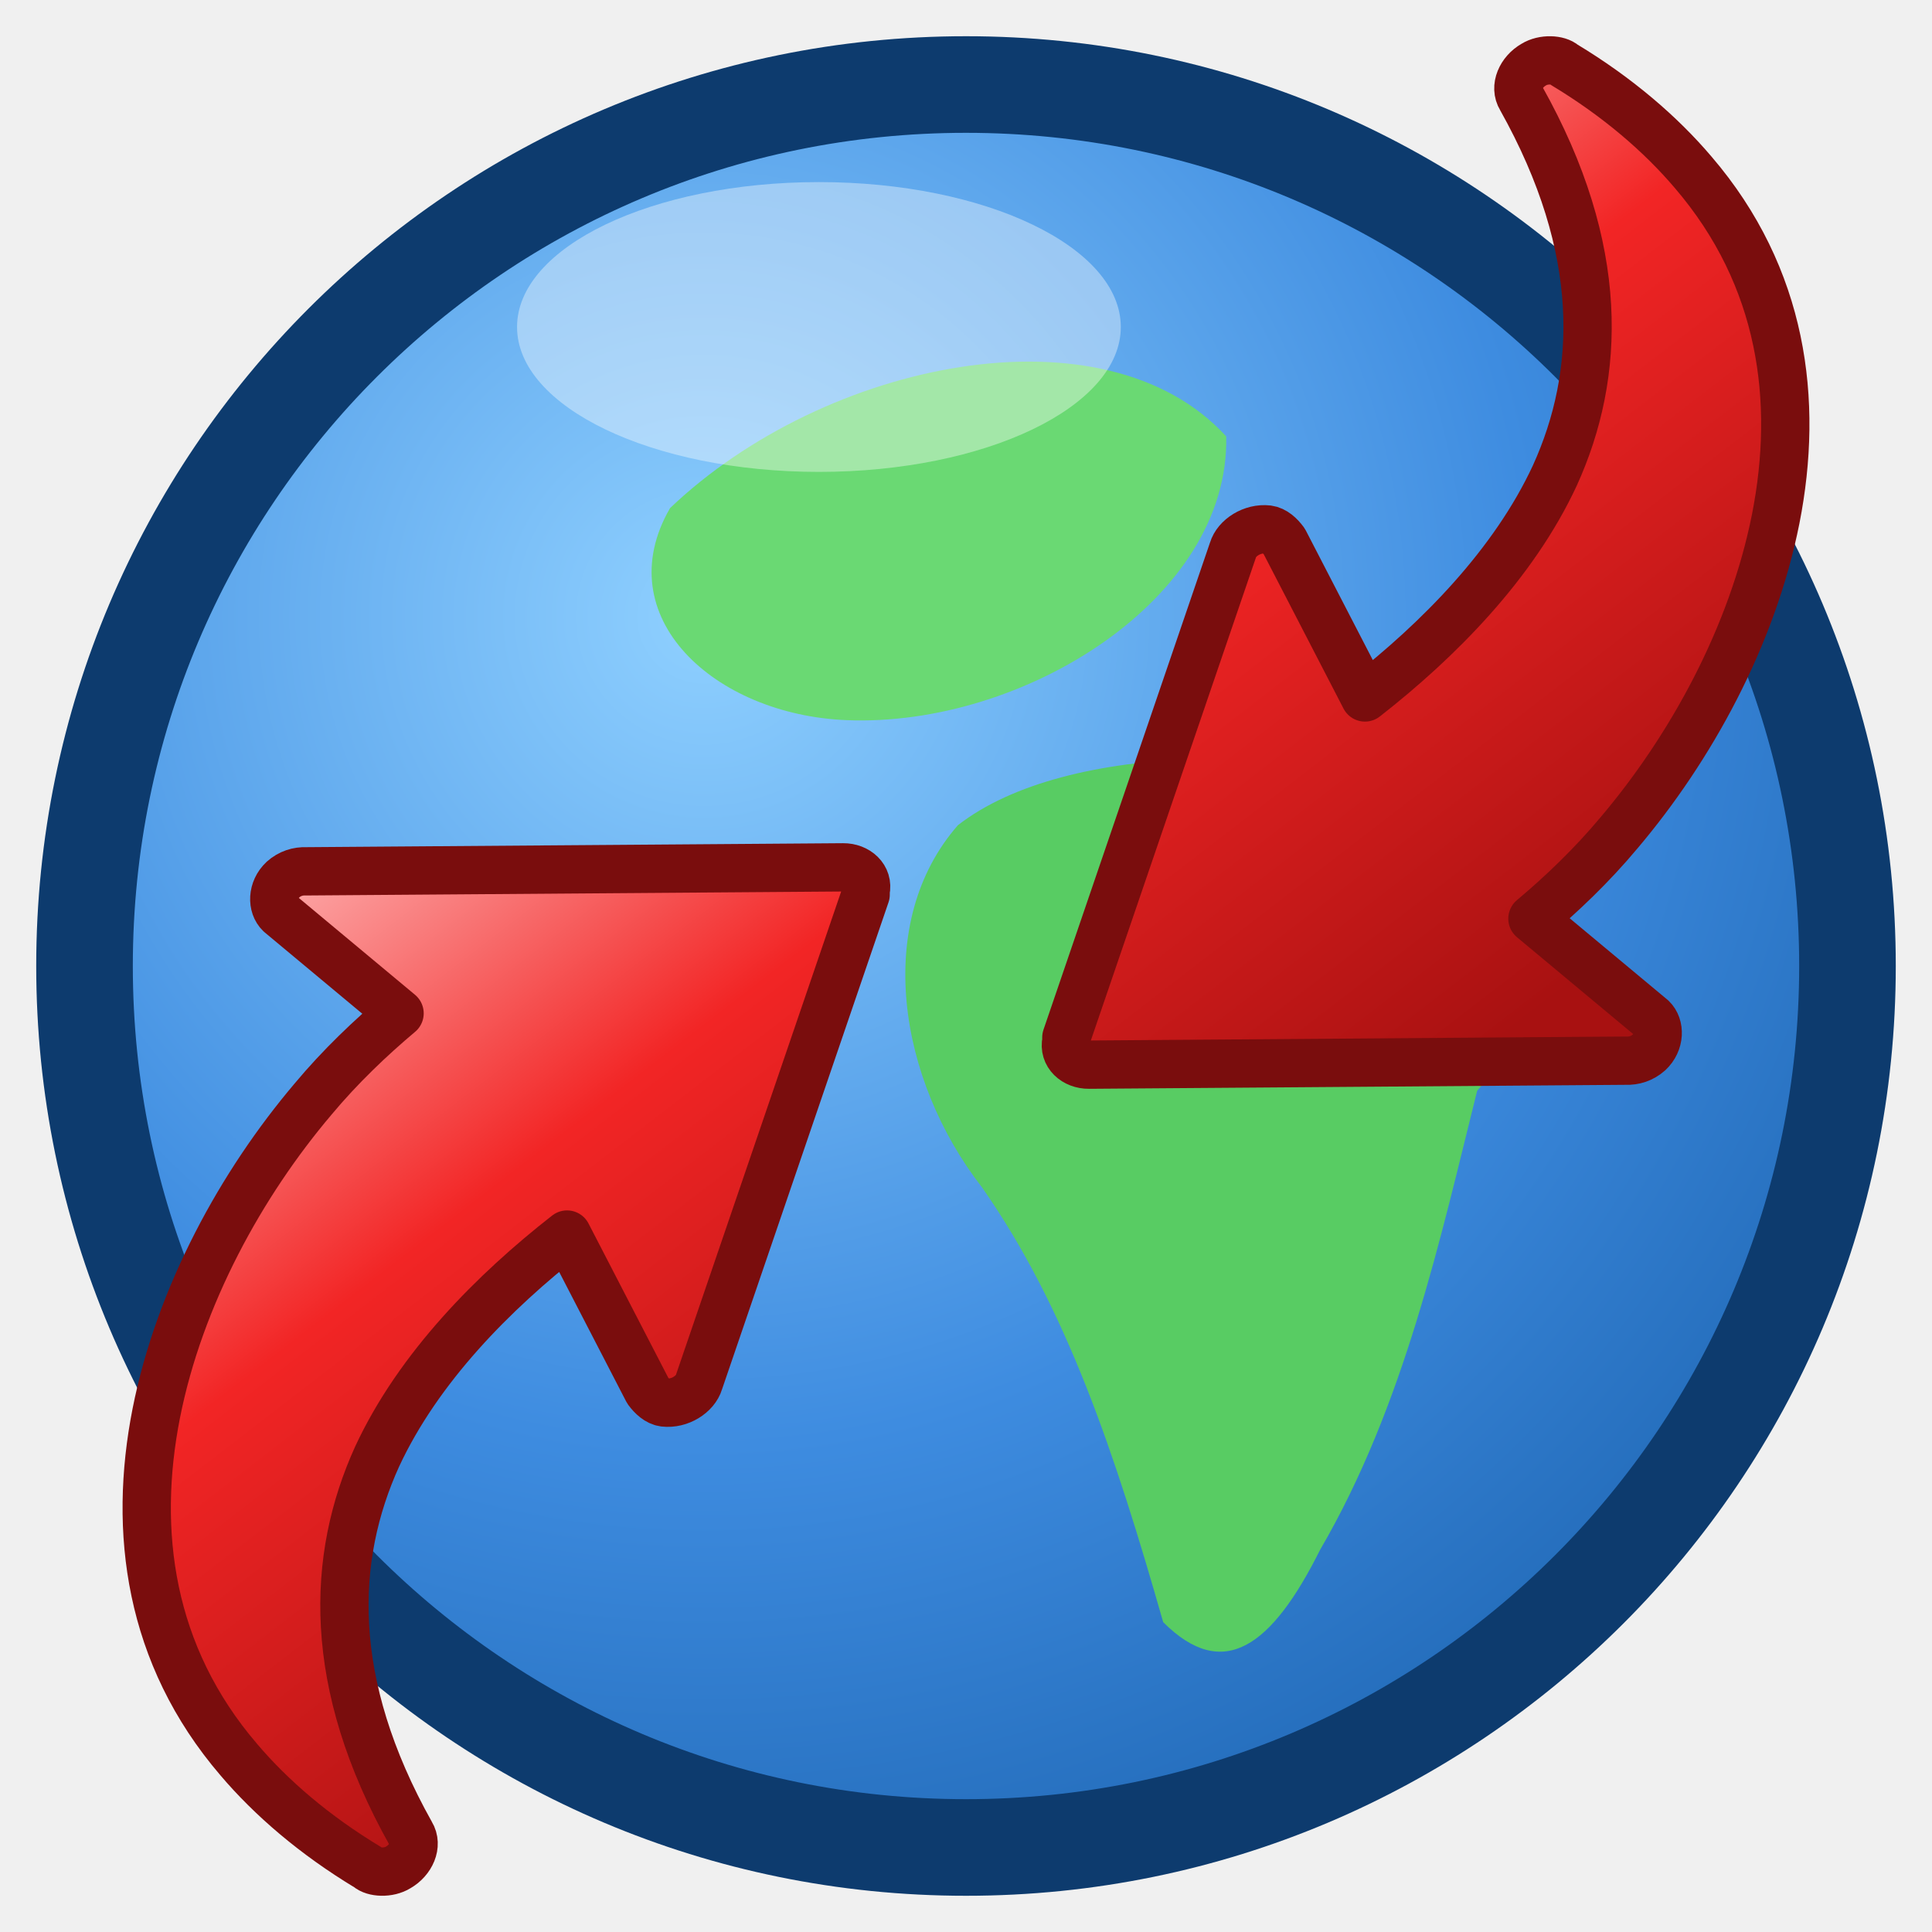
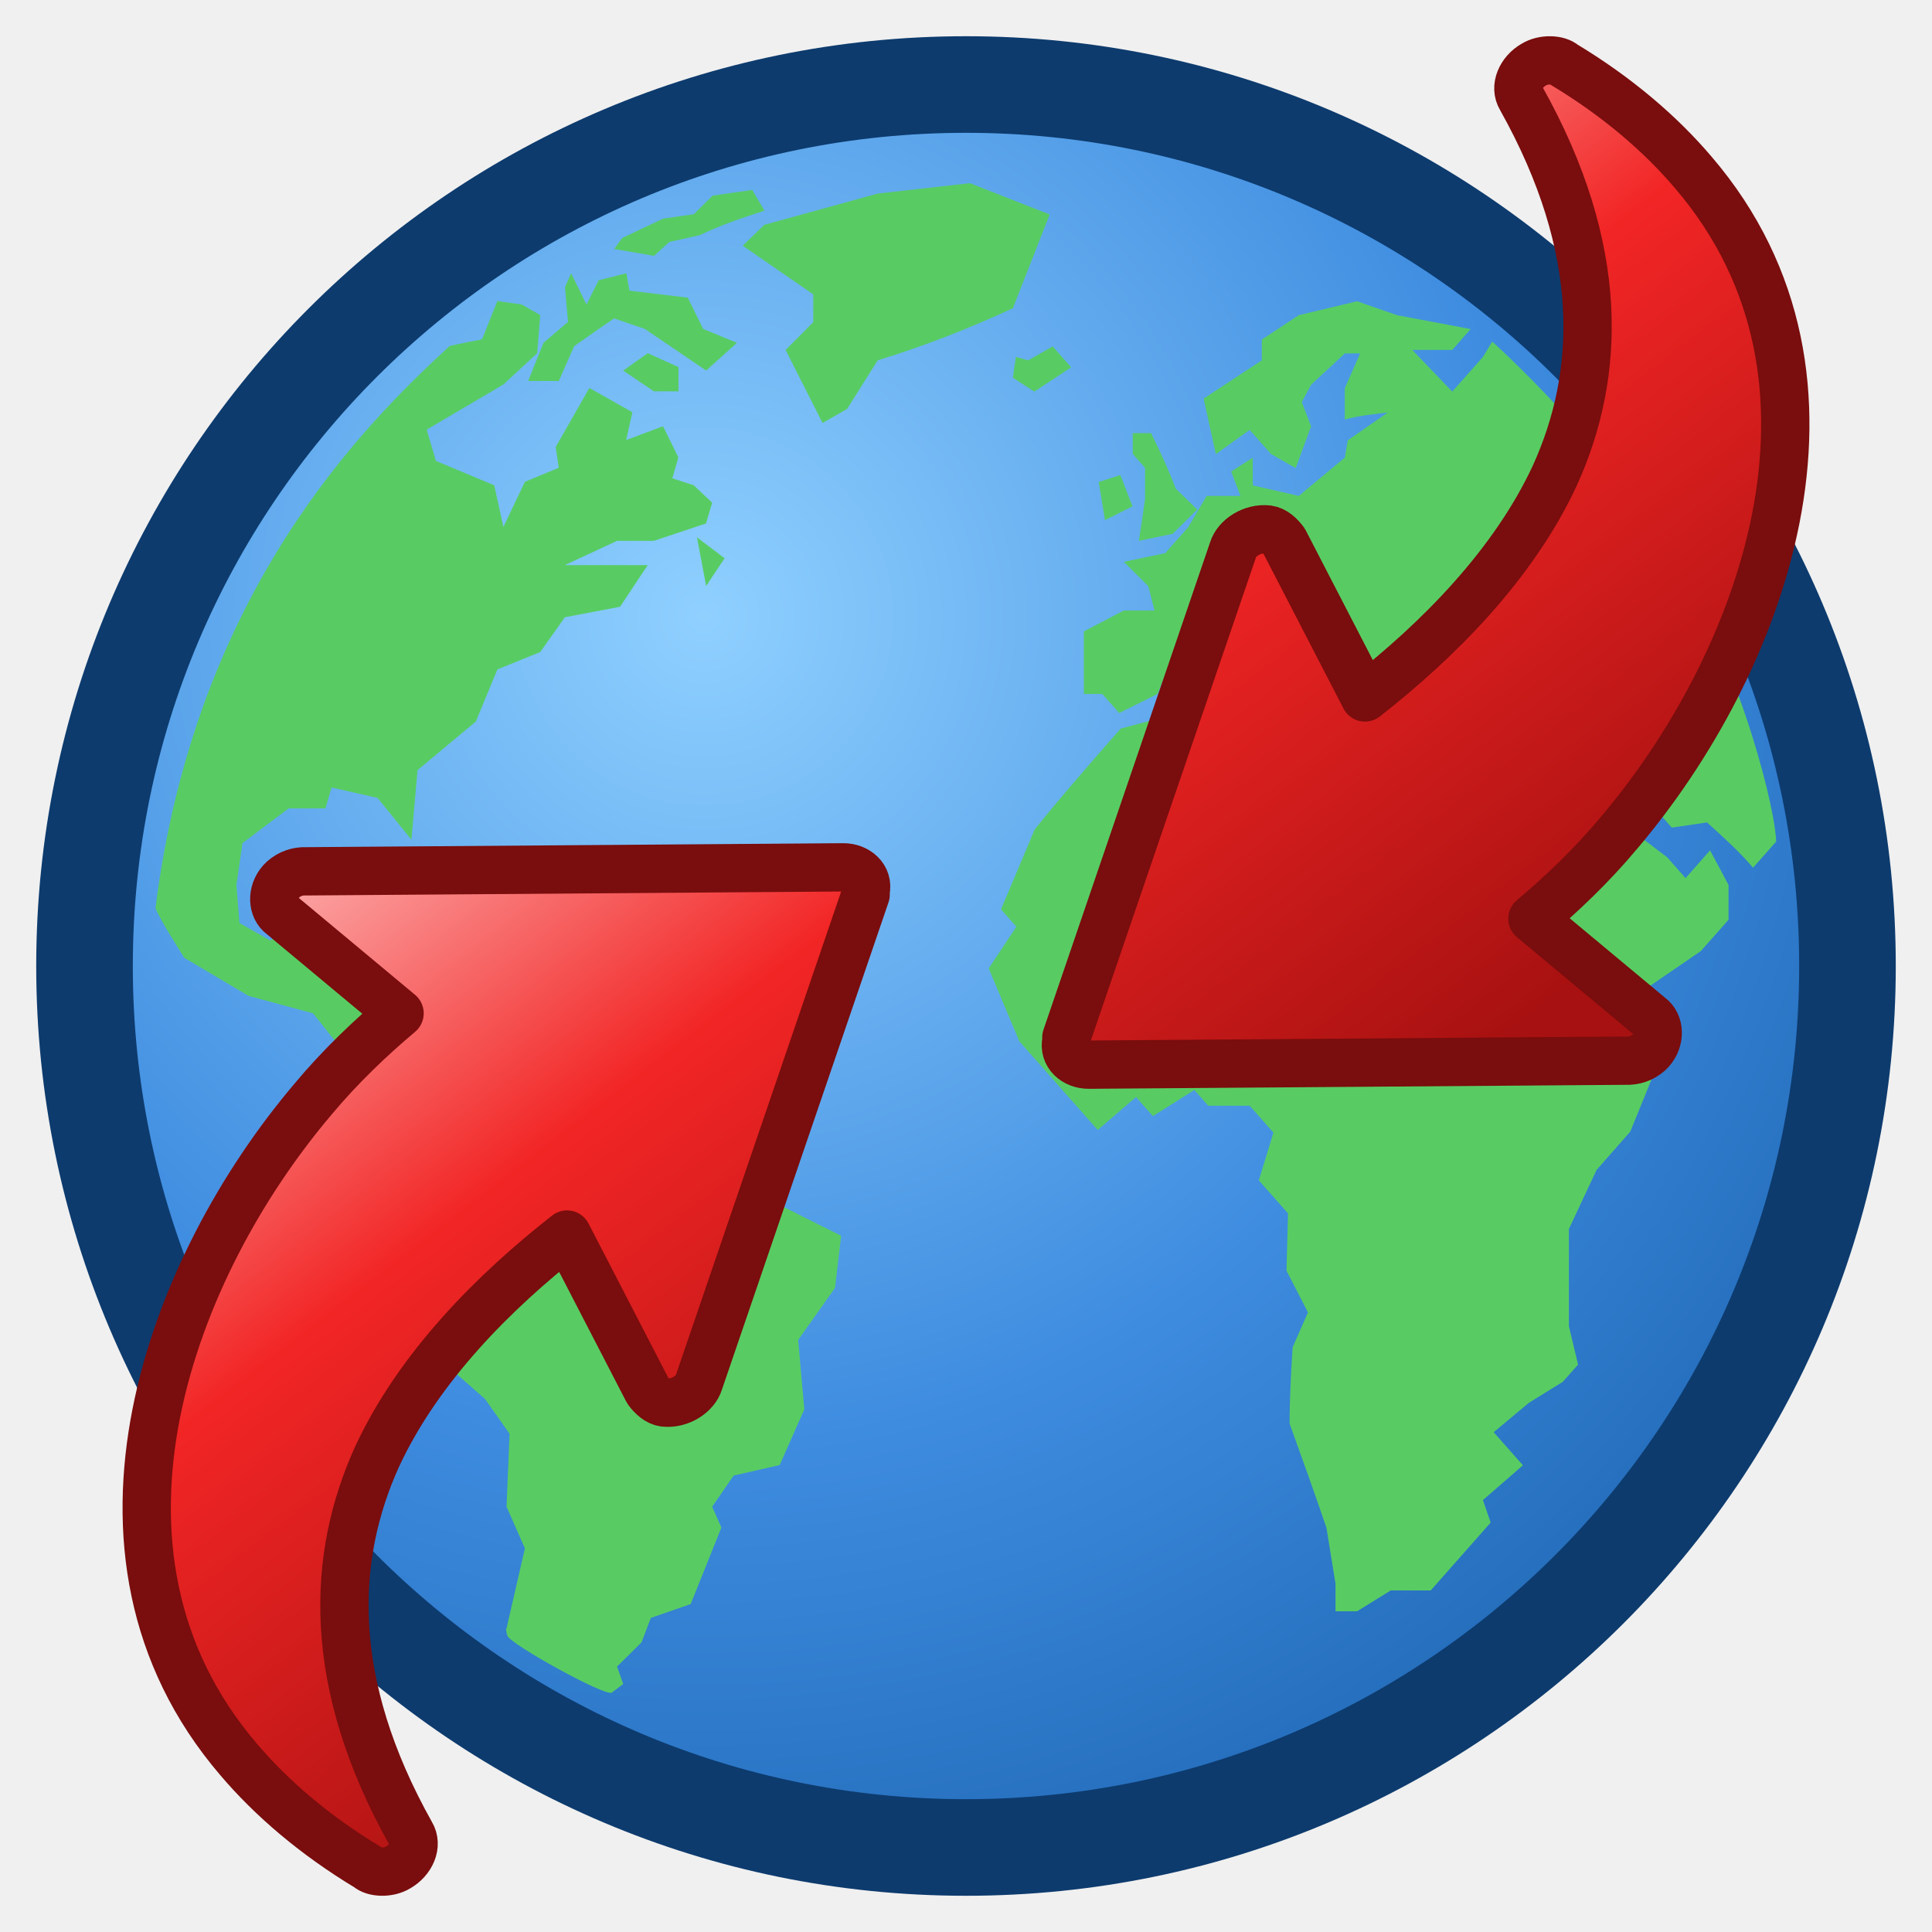
<svg xmlns="http://www.w3.org/2000/svg" viewBox="0 0 16 16">
  <defs>
    <radialGradient id="sea" cx="0.35" cy="0.3" r="0.95">
      <stop offset="0" stop-color="#8fd0ff" />
      <stop offset="0.5" stop-color="#3e8ce0" />
      <stop offset="1" stop-color="#1156a0" />
    </radialGradient>
    <linearGradient id="arr_base" x1="0" y1="0" x2="0.55" y2="1">
      <stop offset="0" stop-color="#ffc9c9" />
      <stop offset="0.45" stop-color="#f22525" />
      <stop offset="1" stop-color="#a81111" />
    </linearGradient>
  </defs>
  <circle cx="8" cy="8" r="7.3" fill="url(#sea)" stroke="#0d3b6e" stroke-width="0.8" />
-   <path d="M 7.933 6.834 C 8.833 6.134 10.833 6.134 12.433 6.634 C 13.133 7.434 12.833 8.334 12.233 9.034 C 11.933 10.234 11.633 11.634 10.933 12.834 C 10.533 13.634 10.133 13.934 9.633 13.434 C 9.233 12.034 8.833 10.834 8.133 9.834 C 7.433 8.934 7.233 7.634 7.933 6.834 Z" fill="#58cc63" />
-   <path d="M 5.549 4.208 C 6.83 2.986 9.148 2.512 10.155 3.614 C 10.185 4.958 8.477 6.023 7.012 5.964 C 5.914 5.92 5.029 5.107 5.549 4.208 Z" fill="#6ad973" />
-   <path d="M 10.7 6.2 C 11.6 6.0 12.4 6.7 12.1 7.5 C 11.5 8.0 10.6 7.6 10.5 6.9 Z" fill="#46b153" />
-   <ellipse cx="6.782" cy="2.708" rx="2.5" ry="1.2" fill="#ffffff" opacity="0.38" />
+   <path d="M 9.483 4.133 L 9.432 4.479 L 9.711 4.421 L 9.915 4.22 L 9.737 4.047 C 9.677 3.888 9.608 3.74 9.533 3.587 L 9.381 3.587 L 9.381 3.759 L 9.483 3.875 L 9.483 4.133 M 5.72 9.601 L 5.517 9.198 L 5.135 9.112 L 4.932 8.565 L 4.424 8.622 L 3.992 8.306 L 3.534 8.709 L 3.534 8.772 C 3.395 8.732 3.225 8.727 3.102 8.651 L 3.0 8.364 L 3.0 8.047 L 2.695 8.076 C 2.72 7.874 2.746 7.673 2.771 7.471 L 2.593 7.471 L 2.415 7.702 L 2.237 7.788 L 1.983 7.644 L 1.958 7.328 L 2.008 6.982 L 2.39 6.695 L 2.695 6.695 L 2.746 6.522 L 3.127 6.608 L 3.407 6.954 L 3.458 6.378 L 3.941 5.975 L 4.119 5.544 L 4.474 5.4 L 4.678 5.112 L 5.135 5.025 L 5.364 4.68 L 4.678 4.68 L 5.11 4.479 L 5.415 4.479 L 5.847 4.335 L 5.898 4.163 L 5.745 4.019 L 5.568 3.961 L 5.618 3.788 L 5.491 3.53 L 5.186 3.644 L 5.237 3.414 L 4.881 3.213 L 4.602 3.702 L 4.627 3.874 L 4.347 3.99 L 4.169 4.364 L 4.093 4.019 L 3.61 3.817 L 3.534 3.558 L 4.169 3.184 L 4.449 2.925 L 4.474 2.609 L 4.322 2.522 L 4.119 2.493 L 3.992 2.81 C 3.992 2.81 3.779 2.852 3.724 2.865 C 3.026 3.508 1.616 4.897 1.288 7.519 C 1.301 7.579 1.526 7.932 1.526 7.932 L 2.059 8.248 L 2.593 8.392 L 2.822 8.68 L 3.178 8.939 L 3.381 8.91 L 3.534 8.979 L 3.534 9.025 L 3.33 9.572 L 3.178 9.802 L 3.229 9.918 L 3.102 10.349 L 3.559 11.183 L 4.017 11.586 L 4.22 11.874 L 4.195 12.478 L 4.347 12.823 L 4.195 13.485 C 4.195 13.485 4.183 13.481 4.202 13.547 C 4.222 13.614 5.017 14.055 5.067 14.017 C 5.118 13.979 5.161 13.946 5.161 13.946 L 5.11 13.802 L 5.313 13.601 L 5.39 13.399 L 5.72 13.284 L 5.974 12.651 L 5.898 12.478 L 6.076 12.22 L 6.457 12.133 L 6.661 11.672 L 6.61 11.097 L 6.915 10.666 L 6.966 10.234 C 6.548 10.027 6.134 9.814 5.72 9.601 M 5.161 3.069 L 5.415 3.241 L 5.619 3.241 L 5.619 3.04 L 5.364 2.925 L 5.161 3.069" fill="#58cc63" />
+   <path d="M 14.709 6.97 C 14.709 7.062 14.709 6.97 14.709 6.97 L 14.518 7.186 C 14.401 7.048 14.27 6.932 14.137 6.811 L 13.845 6.854 L 13.578 6.552 L 13.578 6.926 L 13.806 7.099 L 13.959 7.272 L 14.162 7.042 C 14.213 7.138 14.264 7.234 14.315 7.329 L 14.315 7.617 L 14.086 7.876 L 13.666 8.164 L 13.349 8.481 L 13.145 8.25 L 13.247 7.991 L 13.044 7.761 L 12.7 7.027 L 12.408 6.697 L 12.332 6.783 L 12.446 7.2 L 12.662 7.445 C 12.785 7.8 12.907 8.141 13.069 8.481 C 13.32 8.481 13.557 8.454 13.806 8.423 L 13.806 8.624 L 13.501 9.372 L 13.222 9.689 L 12.993 10.178 L 12.993 10.984 L 13.069 11.301 L 12.942 11.444 L 12.662 11.617 L 12.37 11.861 L 12.612 12.135 L 12.281 12.423 L 12.345 12.609 L 11.849 13.171 L 11.518 13.171 L 11.239 13.344 L 11.06 13.344 L 11.06 13.114 L 10.985 12.652 C 10.886 12.363 10.784 12.077 10.68 11.79 C 10.68 11.578 10.692 11.368 10.705 11.157 L 10.832 10.869 L 10.654 10.523 L 10.667 10.049 L 10.425 9.775 L 10.546 9.38 L 10.349 9.157 L 10.006 9.157 L 9.891 9.027 L 9.548 9.243 L 9.408 9.085 L 9.091 9.358 C 8.875 9.113 8.658 8.869 8.442 8.624 L 8.188 8.02 L 8.417 7.675 L 8.29 7.531 L 8.569 6.869 C 8.799 6.583 9.039 6.309 9.281 6.034 L 9.713 5.919 L 10.196 5.862 L 10.527 5.948 L 10.997 6.423 L 11.163 6.236 L 11.391 6.207 L 11.823 6.351 L 12.154 6.351 L 12.383 6.149 L 12.485 6.006 L 12.255 5.862 L 11.874 5.833 C 11.768 5.686 11.67 5.532 11.544 5.402 L 11.417 5.459 L 11.366 5.833 L 11.137 5.574 L 11.086 5.286 L 10.832 5.085 L 10.73 5.085 L 10.985 5.373 L 10.883 5.632 L 10.68 5.689 L 10.807 5.43 L 10.577 5.316 L 10.375 5.085 L 9.993 5.171 L 9.942 5.286 L 9.713 5.43 L 9.586 5.747 L 9.269 5.905 L 9.129 5.747 L 8.976 5.747 L 8.976 5.229 L 9.307 5.056 L 9.561 5.056 L 9.51 4.855 L 9.307 4.653 L 9.65 4.581 L 9.84 4.366 L 9.993 4.107 L 10.273 4.107 L 10.196 3.905 L 10.375 3.79 L 10.375 4.02 L 10.756 4.107 L 11.137 3.79 L 11.162 3.646 L 11.493 3.416 C 11.373 3.431 11.254 3.442 11.137 3.474 L 11.137 3.215 L 11.264 2.927 L 11.137 2.927 L 10.858 3.186 L 10.781 3.33 L 10.858 3.531 L 10.73 3.876 L 10.527 3.761 L 10.349 3.56 L 10.069 3.761 L 9.968 3.301 L 10.45 2.984 L 10.45 2.812 L 10.756 2.61 L 11.239 2.495 L 11.569 2.61 L 12.179 2.725 L 12.027 2.898 L 11.696 2.898 L 12.027 3.243 L 12.281 2.956 L 12.358 2.829 C 12.358 2.829 13.333 3.703 13.89 4.658 C 14.447 5.614 14.709 6.741 14.709 6.97 Z M 8.413 2.956 L 8.388 3.128 L 8.566 3.243 L 8.871 3.042 L 8.718 2.869 L 8.515 2.984 L 8.413 2.956 M 8.693 1.776 L 8.032 1.517 L 7.269 1.603 L 6.329 1.862 L 6.151 2.035 L 6.735 2.438 L 6.735 2.668 L 6.506 2.898 L 6.812 3.503 L 7.015 3.387 L 7.269 2.984 C 7.662 2.863 8.014 2.725 8.388 2.553 L 8.693 1.776 M 9.379 4.193 L 9.278 3.934 L 9.099 3.992 L 9.151 4.308 L 9.379 4.193" fill="#58cc63" />
+   <path d="M 4.501 2.839 L 4.374 3.155 L 4.628 3.155 L 4.755 2.867 C 4.865 2.79 4.974 2.712 5.086 2.637 L 5.34 2.724 C 5.509 2.839 5.679 2.954 5.848 3.069 L 6.103 2.839 L 5.823 2.724 L 5.696 2.465 L 5.213 2.407 L 5.187 2.263 L 4.958 2.321 L 4.857 2.522 L 4.73 2.263 L 4.679 2.378 L 4.704 2.666 L 4.501 2.839 M 5.416 2.119 L 5.543 2.004 L 5.797 1.947 C 5.972 1.862 6.146 1.805 6.331 1.745 L 6.23 1.573 L 5.902 1.62 L 5.746 1.774 L 5.491 1.811 L 5.264 1.918 L 5.153 1.971 L 5.086 2.062 L 5.416 2.119 M 5.848 4.853 L 6.001 4.623 L 5.772 4.45 L 5.848 4.853" fill="#58cc63" />
  <path d="M 4.696 10.224 L 5.364 11.516 C 5.4 11.565 5.447 11.608 5.5 11.615 C 5.629 11.63 5.759 11.546 5.789 11.445 L 7.169 7.408 L 7.169 7.378 C 7.194 7.267 7.099 7.182 6.982 7.183 L 2.535 7.216 C 2.468 7.213 2.4 7.234 2.344 7.284 C 2.252 7.37 2.252 7.503 2.319 7.567 L 3.309 8.392 C 3.071 8.592 2.817 8.833 2.592 9.103 C 2.001 9.8 1.487 10.73 1.294 11.705 C 1.102 12.68 1.234 13.705 1.977 14.572 C 2.246 14.889 2.605 15.198 3.048 15.465 C 3.095 15.508 3.218 15.515 3.298 15.465 C 3.403 15.405 3.46 15.28 3.403 15.187 C 2.7 13.933 2.744 12.898 3.123 12.063 C 3.466 11.324 4.091 10.697 4.696 10.224 Z" fill="url(#arr_base)" stroke="#7a0d0d" stroke-width="0.4" stroke-linejoin="round" />
  <path d="M 11.304 5.776 L 10.636 4.484 C 10.6 4.435 10.553 4.392 10.5 4.385 C 10.371 4.37 10.241 4.454 10.211 4.555 L 8.831 8.592 L 8.831 8.622 C 8.806 8.733 8.901 8.818 9.018 8.817 L 13.465 8.784 C 13.532 8.787 13.6 8.766 13.656 8.716 C 13.748 8.63 13.748 8.497 13.681 8.433 L 12.691 7.608 C 12.929 7.408 13.183 7.167 13.408 6.897 C 13.999 6.2 14.513 5.27 14.706 4.295 C 14.898 3.32 14.766 2.295 14.023 1.428 C 13.754 1.111 13.395 0.802 12.952 0.535 C 12.905 0.492 12.782 0.485 12.702 0.535 C 12.597 0.595 12.54 0.72 12.597 0.813 C 13.3 2.067 13.256 3.102 12.877 3.937 C 12.534 4.676 11.909 5.303 11.304 5.776 Z" fill="url(#arr_base)" stroke="#7a0d0d" stroke-width="0.4" stroke-linejoin="round" />
</svg>
